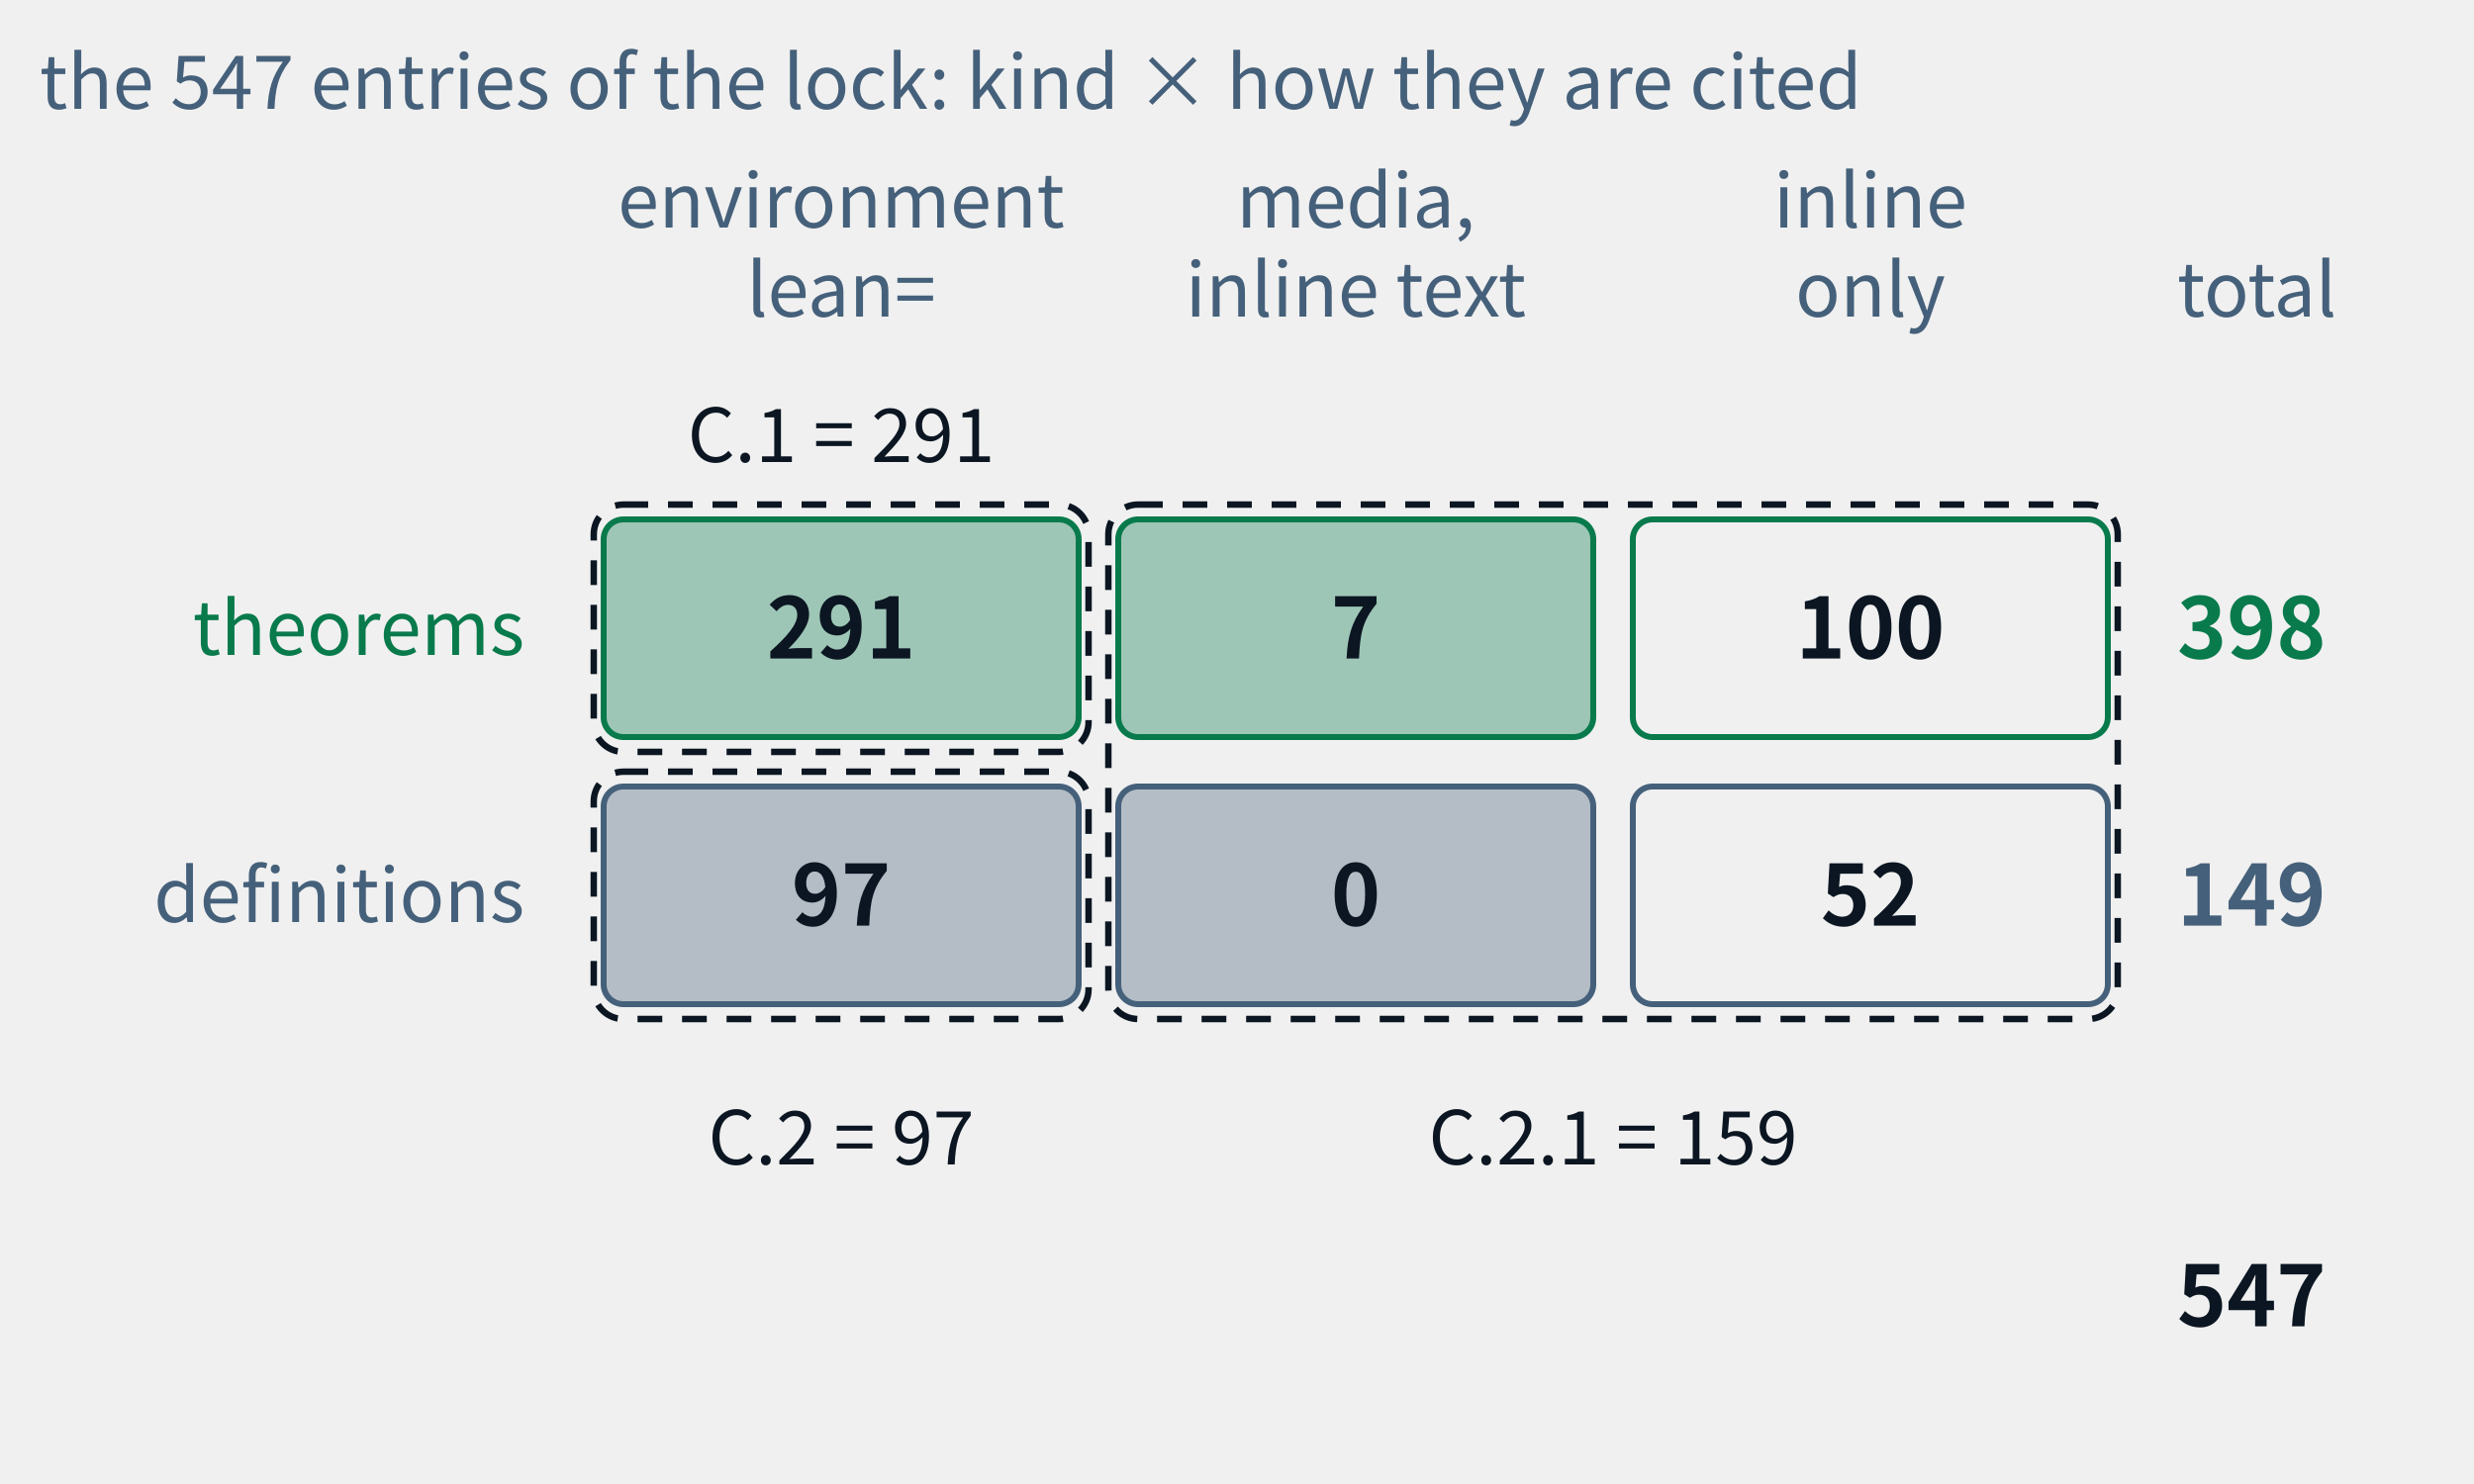
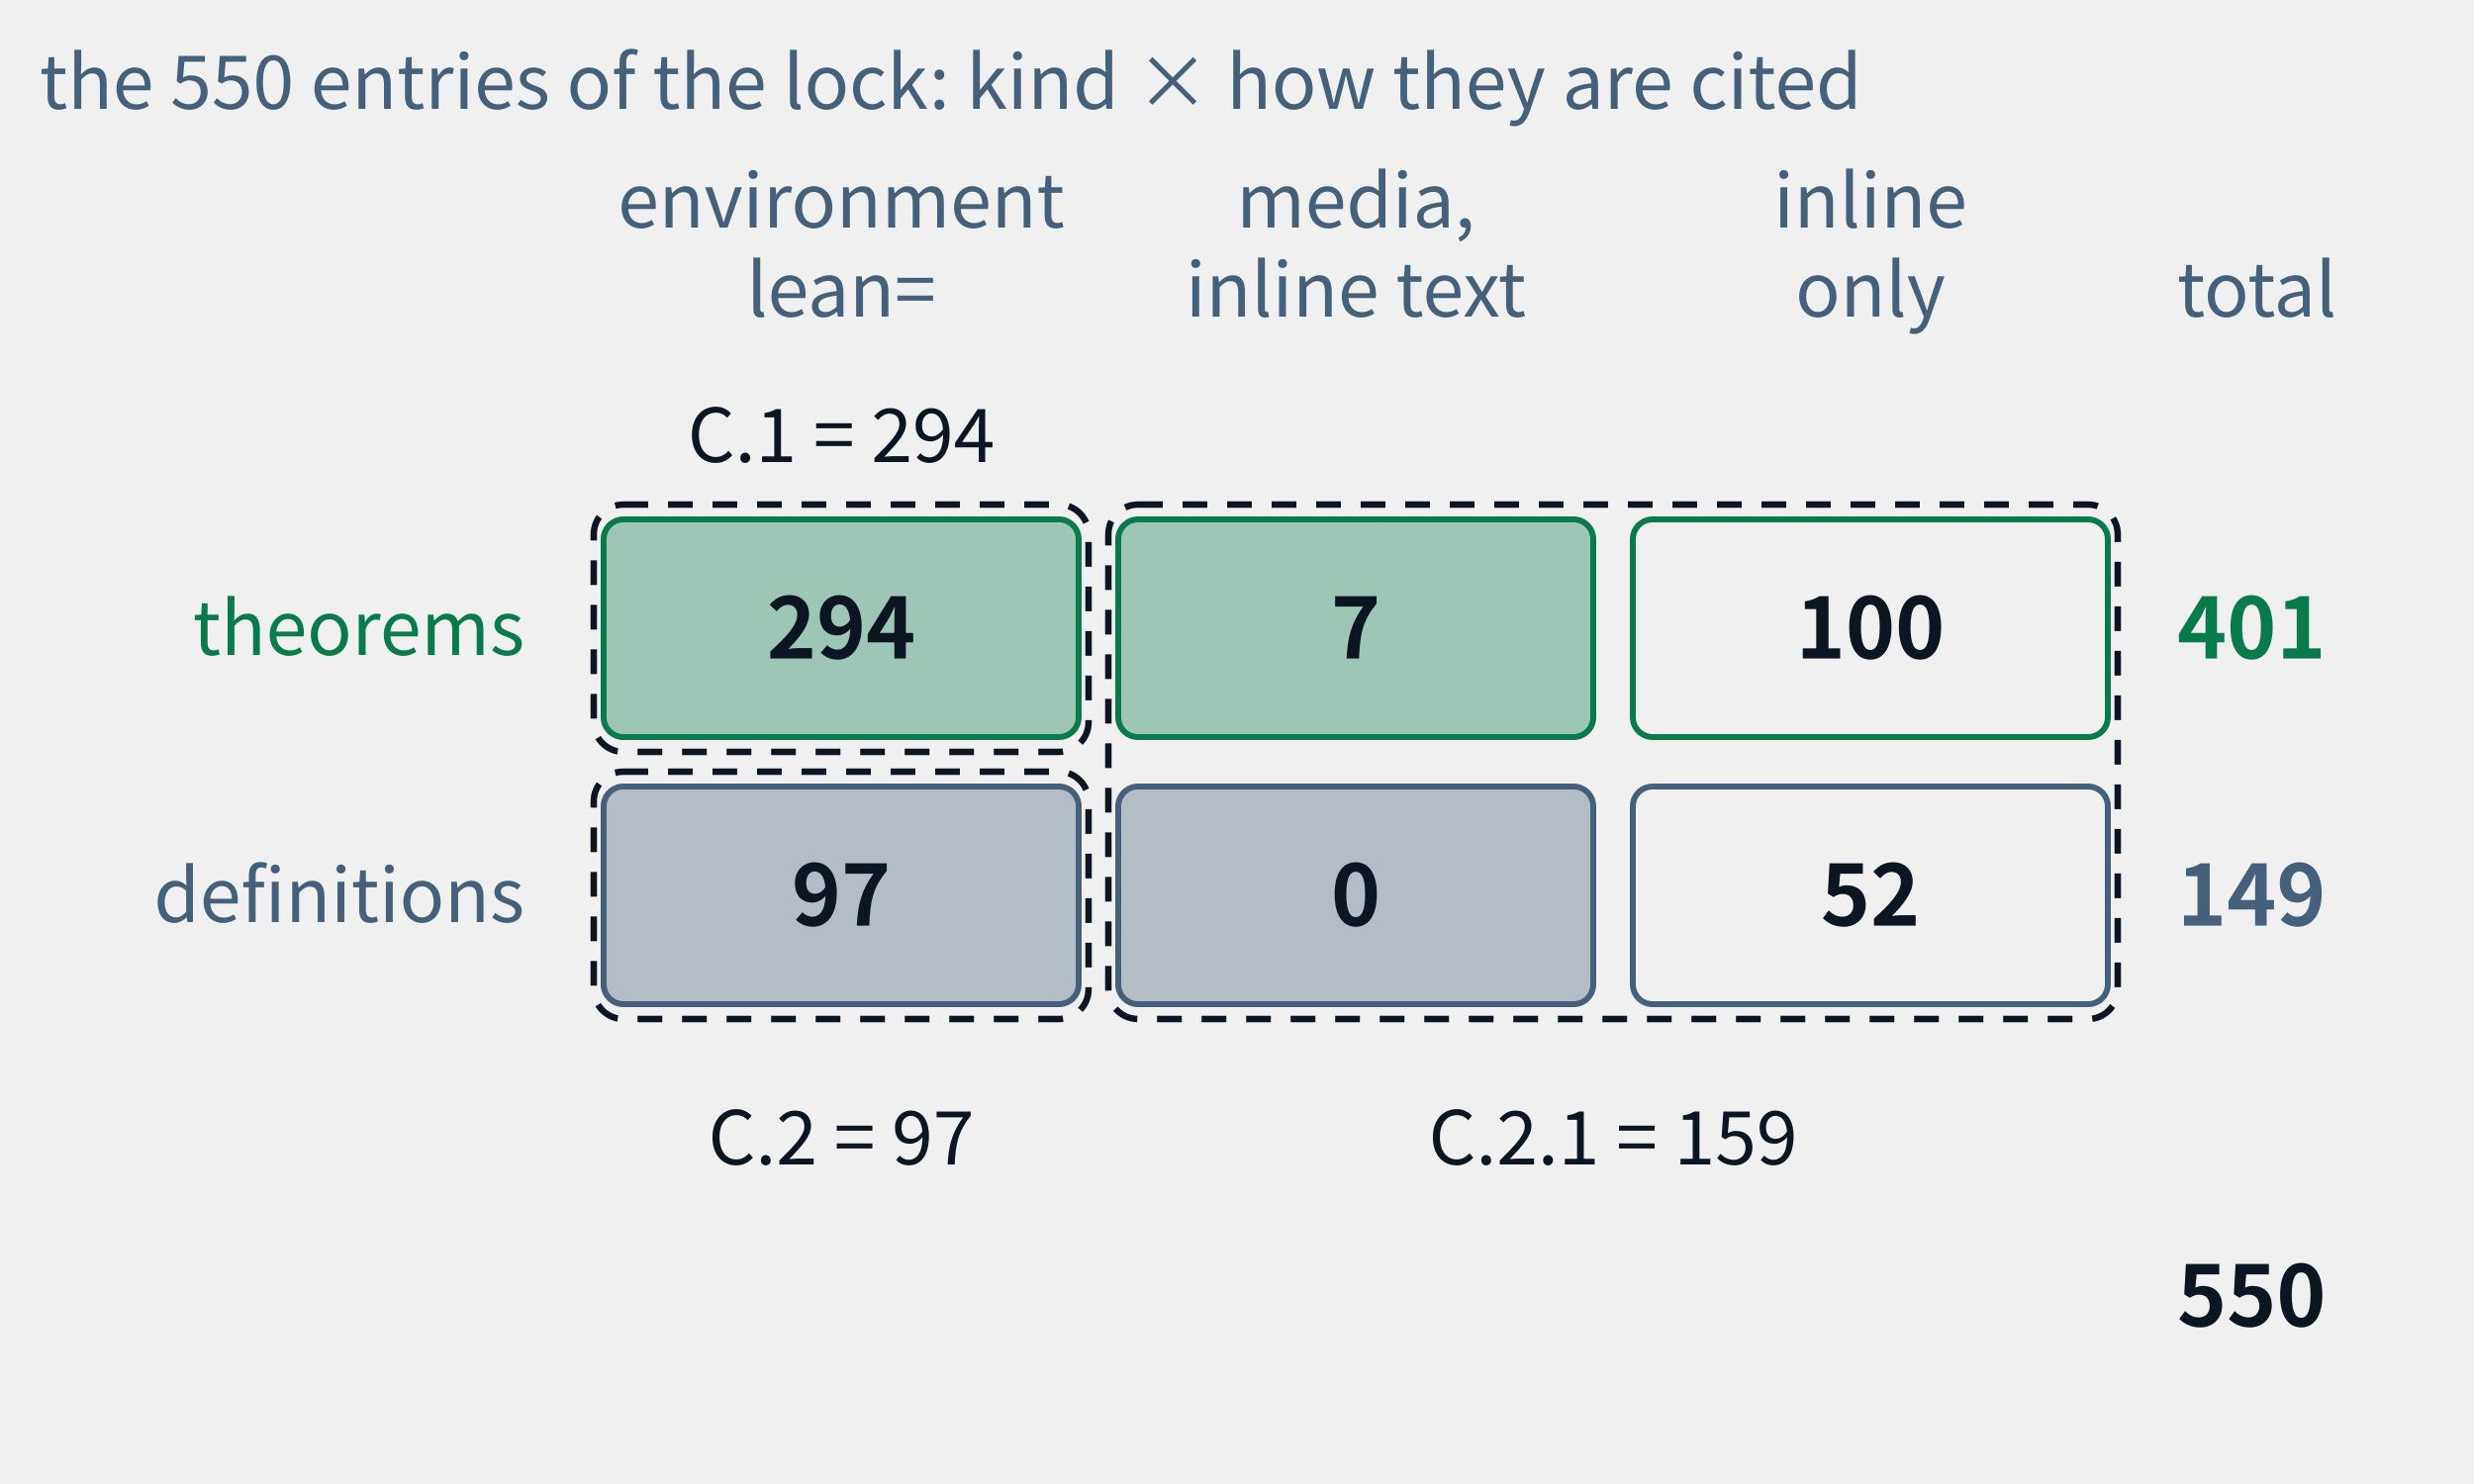
- <svg xmlns="http://www.w3.org/2000/svg" class="tr-fig" data-tr-fig="appc-ledger" data-lang="en" viewBox="0 0 500 300" width="500" height="300" font-family="'Noto Sans SC', 'Noto Sans CJK SC', 'Source Sans 3', 'PingFang SC', 'Microsoft YaHei', system-ui, sans-serif" role="img" aria-label="A ledger of two rows and three columns: the rows are theorems and definitions, the columns are cited with lean= in an environment, cited by media and only inline in the text, and reached by inline links only. The theorem row reads 291, 7, 100, total 398; the definition row 97, 0, 52, total 149; in all 547. Three dashed frames mark the three indexes of appendix C: C.1 = 291, C.2 = 97, C.2.1 = 7 + 100 + 0 + 52 = 159.">
+ <svg xmlns="http://www.w3.org/2000/svg" class="tr-fig" data-tr-fig="appc-ledger" data-lang="en" viewBox="0 0 500 300" width="500" height="300" font-family="'Noto Sans SC', 'Noto Sans CJK SC', 'Source Sans 3', 'PingFang SC', 'Microsoft YaHei', system-ui, sans-serif" role="img" aria-label="A ledger of two rows and three columns: the rows are theorems and definitions, the columns are cited with lean= in an environment, cited by media and only inline in the text, and reached by inline links only. The theorem row reads 294, 7, 100, total 401; the definition row 97, 0, 52, total 149; in all 550. Three dashed frames mark the three indexes of appendix C: C.1 = 294, C.2 = 97, C.2.1 = 7 + 100 + 0 + 52 = 159.">
  <style>.ts-ink{stroke:#0b1622}.tf-ink{fill:#0b1622}.ts-dim{stroke:#45607a}.tf-dim{fill:#45607a}.ts-faint{stroke:#9db3c4}.tf-faint{fill:#9db3c4}.ts-edge{stroke:#b9d0dd}.tf-edge{fill:#b9d0dd}.ts-hot{stroke:#5f9bb5}.tf-hot{fill:#5f9bb5}.ts-bg{stroke:#ffffff}.tf-bg{fill:#ffffff}.ts-panel{stroke:#eef5f9}.tf-panel{fill:#eef5f9}.ts-sheet{stroke:#f7fbfd}.tf-sheet{fill:#f7fbfd}.ts-cyan{stroke:#007c8a}.tf-cyan{fill:#007c8a}.ts-magenta{stroke:#b0128f}.tf-magenta{fill:#b0128f}.ts-amber{stroke:#946200}.tf-amber{fill:#946200}.ts-violet{stroke:#5a45c8}.tf-violet{fill:#5a45c8}.ts-ok{stroke:#087a4c}.tf-ok{fill:#087a4c}.ts-warn{stroke:#c21f3a}.tf-warn{fill:#c21f3a}.ts-blue{stroke:#1d5fd0}.tf-blue{fill:#1d5fd0}.ts-orange{stroke:#b85410}.tf-orange{fill:#b85410}.ts-sigma{stroke:#28405a}.tf-sigma{fill:#28405a}@media (prefers-color-scheme:dark){.ts-ink{stroke:#d4efff}.tf-ink{fill:#d4efff}.ts-dim{stroke:#6f8ea5}.tf-dim{fill:#6f8ea5}.ts-faint{stroke:#34506a}.tf-faint{fill:#34506a}.ts-edge{stroke:#143049}.tf-edge{fill:#143049}.ts-hot{stroke:#1f5d7c}.tf-hot{fill:#1f5d7c}.ts-bg{stroke:#03060c}.tf-bg{fill:#03060c}.ts-panel{stroke:#07101b}.tf-panel{fill:#07101b}.ts-sheet{stroke:#050c16}.tf-sheet{fill:#050c16}.ts-cyan{stroke:#19f0ff}.tf-cyan{fill:#19f0ff}.ts-magenta{stroke:#ff2fd0}.tf-magenta{fill:#ff2fd0}.ts-amber{stroke:#ffc83d}.tf-amber{fill:#ffc83d}.ts-violet{stroke:#9d8cff}.tf-violet{fill:#9d8cff}.ts-ok{stroke:#46ffb2}.tf-ok{fill:#46ffb2}.ts-warn{stroke:#ff5064}.tf-warn{fill:#ff5064}.ts-blue{stroke:#2a7bff}.tf-blue{fill:#2a7bff}.ts-orange{stroke:#ff8a3c}.tf-orange{fill:#ff8a3c}.ts-sigma{stroke:#cfe3ff}.tf-sigma{fill:#cfe3ff}}</style>
  <text class="tf-dim" x="170" y="46" font-size="15" text-anchor="middle">environment</text>
  <text class="tf-dim" x="170" y="64" font-size="15" text-anchor="middle">lean=</text>
  <text class="tf-dim" x="274" y="46" font-size="15" text-anchor="middle">media,</text>
  <text class="tf-dim" x="274" y="64" font-size="15" text-anchor="middle">inline text</text>
  <text class="tf-dim" x="378" y="46" font-size="15" text-anchor="middle">inline</text>
  <text class="tf-dim" x="378" y="64" font-size="15" text-anchor="middle">only</text>
  <text class="tf-dim" x="440" y="64" font-size="15">total</text>
  <text class="tf-ok" x="106" y="132.4" font-size="15" text-anchor="end">theorems</text>
  <rect x="122" y="105" width="96" height="44" rx="4" class="ts-ok tf-ok" stroke-width="1.2" fill-opacity="0.35" />
-   <text class="tf-ink" x="170" y="133.12" font-size="17" text-anchor="middle" font-weight="600">291</text>
+   <text class="tf-ink" x="170" y="133.12" font-size="17" text-anchor="middle" font-weight="600">294</text>
  <rect x="226" y="105" width="96" height="44" rx="4" class="ts-ok tf-ok" stroke-width="1.2" fill-opacity="0.35" />
  <text class="tf-ink" x="274" y="133.12" font-size="17" text-anchor="middle" font-weight="600">7</text>
  <rect x="330" y="105" width="96" height="44" rx="4" class="ts-ok" stroke-width="1.2" fill="none" />
  <text class="tf-ink" x="378" y="133.12" font-size="17" text-anchor="middle" font-weight="600">100</text>
-   <text class="tf-ok" x="440" y="133.12" font-size="17" font-weight="600">398</text>
+   <text class="tf-ok" x="440" y="133.12" font-size="17" font-weight="600">401</text>
  <text class="tf-dim" x="106" y="186.4" font-size="15" text-anchor="end">definitions</text>
  <rect x="122" y="159" width="96" height="44" rx="4" class="ts-dim tf-dim" stroke-width="1.2" fill-opacity="0.35" />
  <text class="tf-ink" x="170" y="187.12" font-size="17" text-anchor="middle" font-weight="600">97</text>
  <rect x="226" y="159" width="96" height="44" rx="4" class="ts-dim tf-dim" stroke-width="1.2" fill-opacity="0.35" />
  <text class="tf-ink" x="274" y="187.12" font-size="17" text-anchor="middle" font-weight="600">0</text>
  <rect x="330" y="159" width="96" height="44" rx="4" class="ts-dim" stroke-width="1.2" fill="none" />
  <text class="tf-ink" x="378" y="187.12" font-size="17" text-anchor="middle" font-weight="600">52</text>
  <text class="tf-dim" x="440" y="187.12" font-size="17" font-weight="600">149</text>
-   <text class="tf-ink" x="440" y="268.12" font-size="17" font-weight="600">547</text>
+   <text class="tf-ink" x="440" y="268.12" font-size="17" font-weight="600">550</text>
  <rect x="120" y="102" width="100" height="50" rx="6" class="ts-ink" stroke-width="1.3" stroke-dasharray="5 4" fill="none" />
  <rect x="120" y="156" width="100" height="50" rx="6" class="ts-ink" stroke-width="1.3" stroke-dasharray="5 4" fill="none" />
  <rect x="224" y="102" width="204" height="104" rx="6" class="ts-ink" stroke-width="1.3" stroke-dasharray="5 4" fill="none" />
-   <text class="tf-ink" x="170" y="93.4" font-size="15" text-anchor="middle">C.1 = 291</text>
+   <text class="tf-ink" x="170" y="93.4" font-size="15" text-anchor="middle">C.1 = 294</text>
  <text class="tf-ink" x="170" y="235.4" font-size="15" text-anchor="middle">C.2 = 97</text>
  <text class="tf-ink" x="326" y="235.4" font-size="15" text-anchor="middle">C.2.1 = 159</text>
-   <text class="tf-dim" x="8" y="22" font-size="15">the 547 entries of the lock: kind × how they are cited</text>
+   <text class="tf-dim" x="8" y="22" font-size="15">the 550 entries of the lock: kind × how they are cited</text>
</svg>
